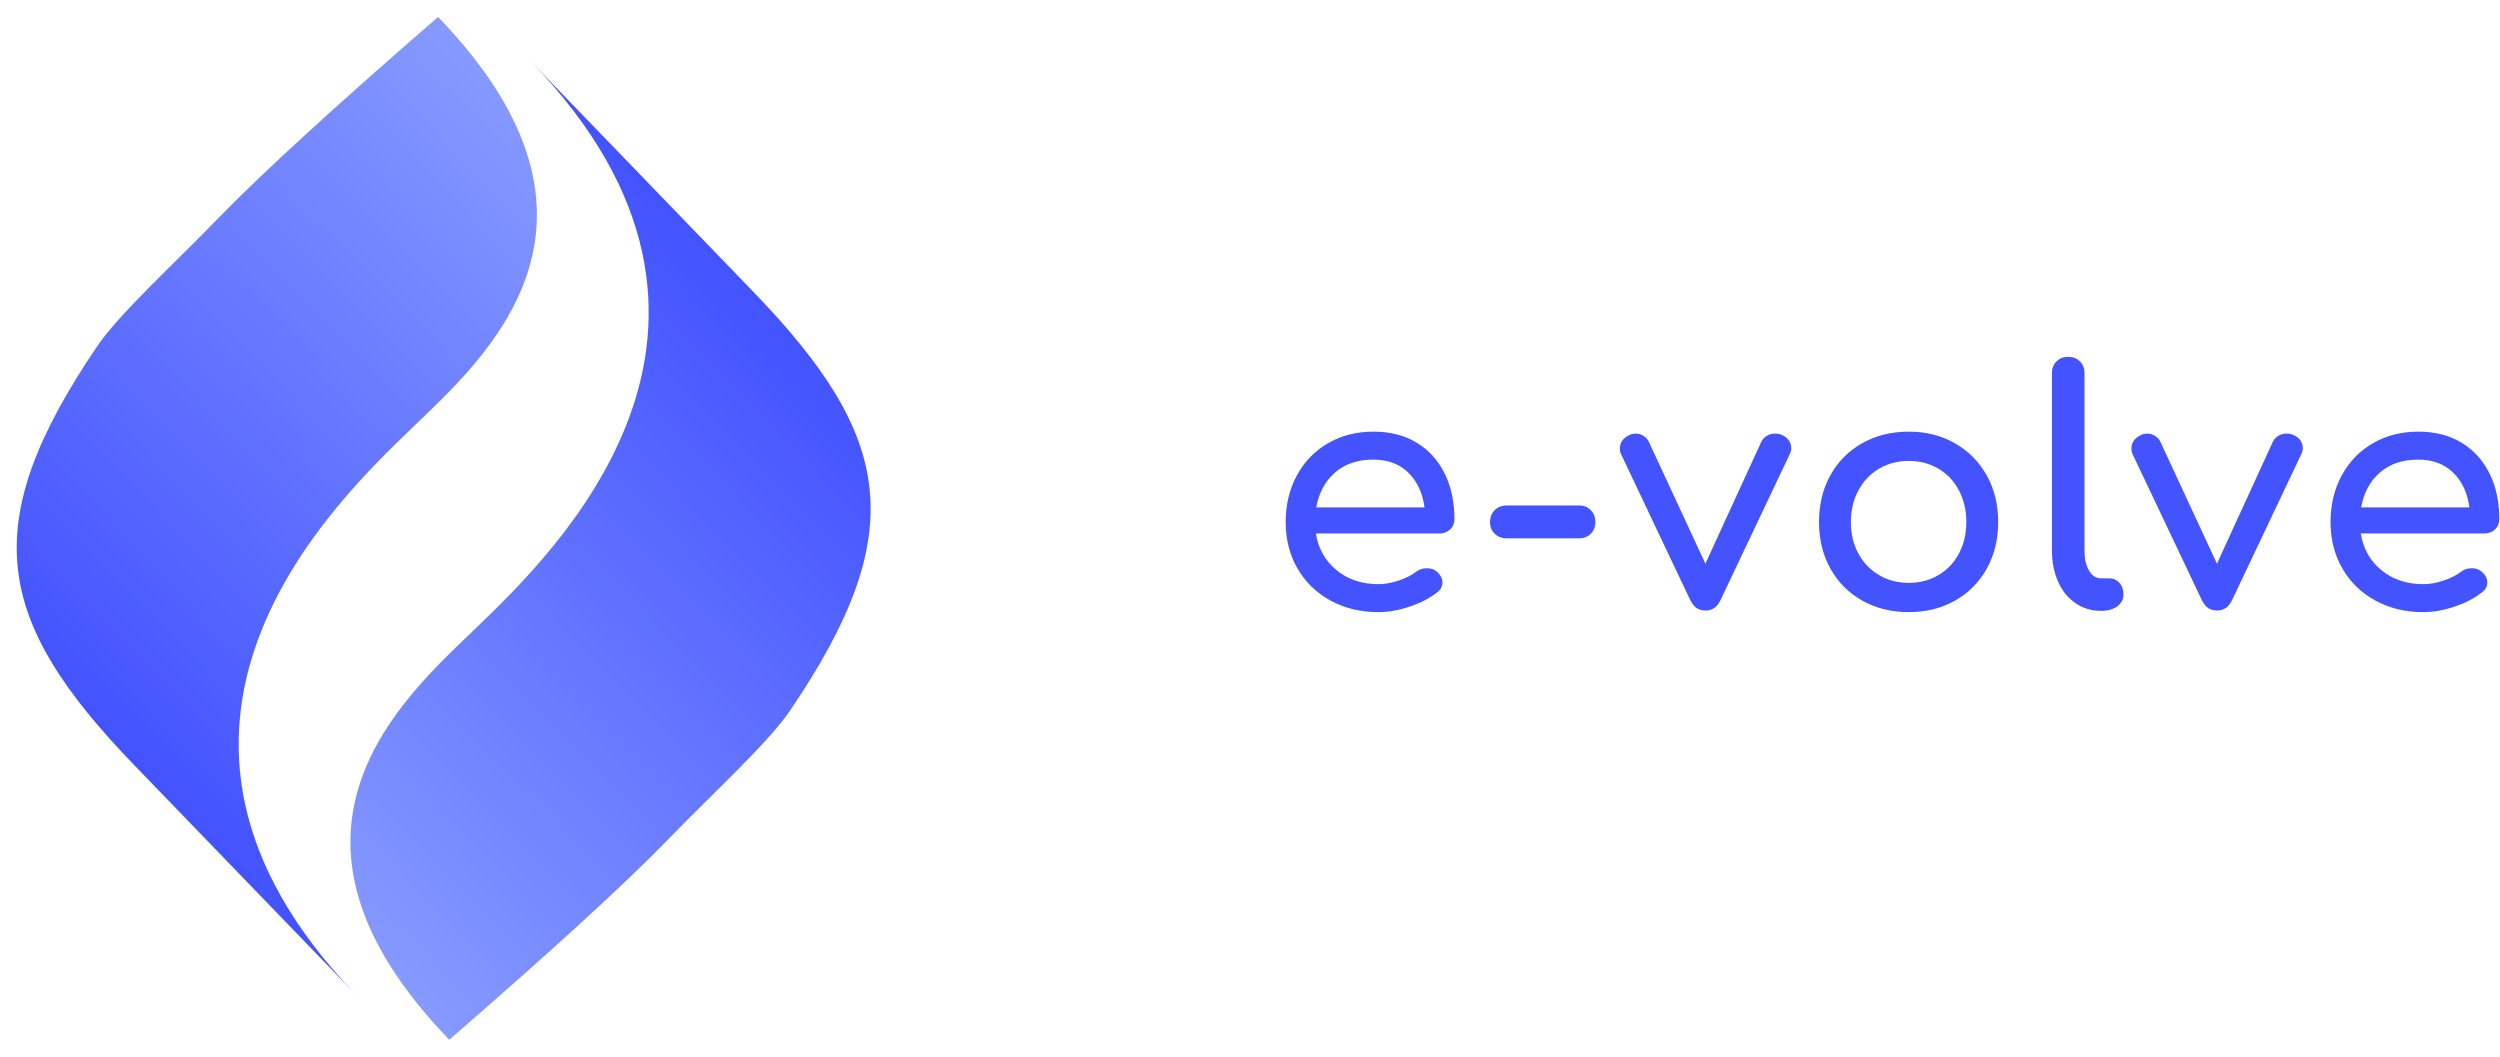
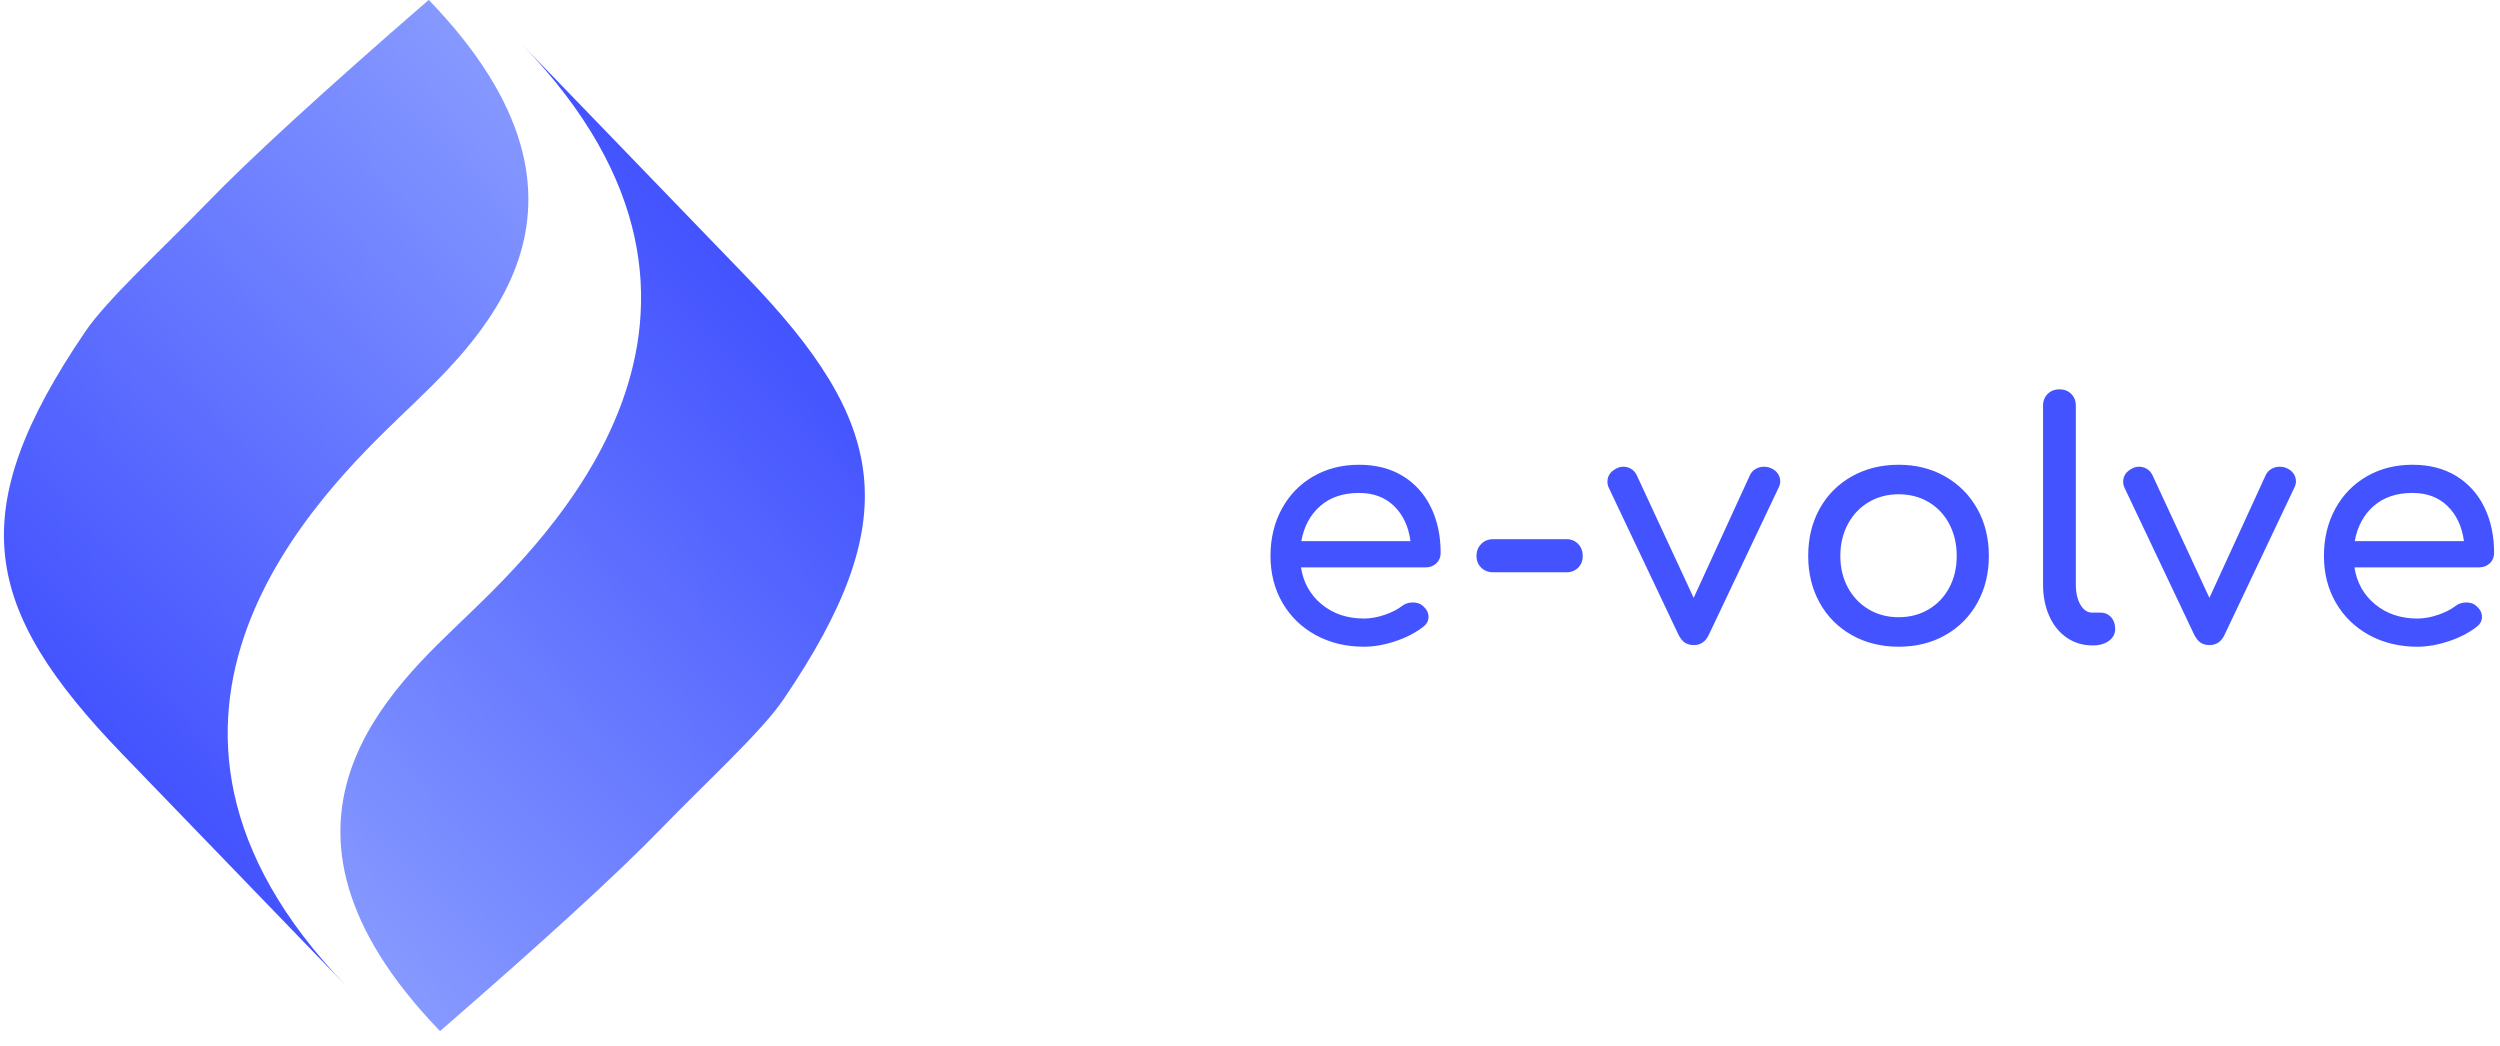
- <svg xmlns="http://www.w3.org/2000/svg" width="123px" height="52px" viewBox="0 0 123 52" version="1.1">
+ <svg xmlns="http://www.w3.org/2000/svg" width="122px" height="51px" viewBox="0 0 122 51" version="1.1">
  <defs>
    <linearGradient x1="50%" y1="-26.796%" x2="50%" y2="100%" id="linearGradient-1">
      <stop stop-color="#98ACFF" offset="0%" />
      <stop stop-color="#4353FF" offset="100%" />
    </linearGradient>
  </defs>
  <g id="Page-1" stroke="none" stroke-width="1" fill="none" fill-rule="evenodd">
-     <g id="01.-Landing" transform="translate(-86, -34)">
-       <g id="logo" transform="translate(80, 32)">
-         <g id="Group" transform="translate(28.13048, 27.83937) rotate(136) translate(-28.13048, -27.83937) translate(8.630475, 8.839373)" fill="url(#linearGradient-1)">
+     <g id="01.-Landing" transform="translate(-87, -27)">
+       <g id="logo" transform="translate(81, 24)">
+         <g id="Group" transform="translate(27.5, 28) rotate(136) translate(-27.5, -28) translate(8, 9)" fill="url(#linearGradient-1)">
          <path d="M21.098,39.846 C23.198,39.846 28.443,39.846 36.832,39.846 C18.555,39.846 18.661,23.854 18.661,18.56 C18.661,13.617 19.224,3.523 5.003,3.523 C4.644,10.255 4.514,15.143 4.615,18.189 C4.719,21.34 4.615,24.956 5.003,26.818 C7.182,37.252 11.21,39.846 21.098,39.846 Z" id="Oval-Copy-25" transform="translate(20.70708, 21.68477) rotate(-90) translate(-20.70708, -21.68477) " />
          <path d="M19.334,34.673 C21.434,34.673 26.679,34.673 35.068,34.673 C16.791,34.673 16.897,18.68 16.897,13.386 C16.897,8.443 17.46,-1.651 3.239,-1.651 C2.88,5.081 2.75,9.97 2.851,13.015 C2.955,16.166 2.851,19.782 3.239,21.644 C5.418,32.078 9.446,34.673 19.334,34.673 Z" id="Oval-Copy-25" transform="translate(18.94314, 16.51092) rotate(90) translate(-18.94314, -16.51092) " />
        </g>
-         <path d="M77.559,27.541 C77.559,27.743 77.49,27.911 77.351,28.045 C77.212,28.178 77.036,28.245 76.823,28.245 L70.743,28.245 C70.86,28.991 71.199,29.594 71.759,30.053 C72.319,30.511 73.004,30.741 73.815,30.741 C74.135,30.741 74.468,30.682 74.815,30.565 C75.162,30.447 75.447,30.303 75.671,30.133 C75.82,30.015 75.996,29.957 76.199,29.957 C76.402,29.957 76.562,30.01 76.679,30.117 C76.871,30.277 76.967,30.458 76.967,30.661 C76.967,30.853 76.882,31.013 76.711,31.141 C76.348,31.429 75.898,31.663 75.359,31.845 C74.82,32.026 74.306,32.117 73.815,32.117 C72.94,32.117 72.156,31.927 71.463,31.549 C70.77,31.17 70.228,30.645 69.839,29.973 C69.45,29.301 69.255,28.538 69.255,27.685 C69.255,26.831 69.439,26.066 69.807,25.389 C70.175,24.711 70.687,24.183 71.343,23.805 C71.999,23.426 72.743,23.237 73.575,23.237 C74.396,23.237 75.106,23.418 75.703,23.781 C76.3,24.143 76.759,24.65 77.079,25.301 C77.399,25.951 77.559,26.698 77.559,27.541 Z M73.575,24.613 C72.796,24.613 72.164,24.826 71.679,25.253 C71.194,25.679 70.887,26.25 70.759,26.965 L76.087,26.965 C75.991,26.25 75.724,25.679 75.287,25.253 C74.85,24.826 74.279,24.613 73.575,24.613 Z M83.692,26.869 C83.927,26.869 84.119,26.946 84.268,27.101 C84.418,27.255 84.492,27.45 84.492,27.685 C84.492,27.919 84.418,28.111 84.268,28.261 C84.119,28.41 83.927,28.485 83.692,28.485 L80.124,28.485 C79.89,28.485 79.695,28.41 79.54,28.261 C79.386,28.111 79.308,27.919 79.308,27.685 C79.308,27.45 79.386,27.255 79.54,27.101 C79.695,26.946 79.89,26.869 80.124,26.869 L83.692,26.869 Z M93.698,23.413 C93.836,23.477 93.943,23.565 94.018,23.677 C94.092,23.789 94.13,23.914 94.13,24.053 C94.13,24.149 94.103,24.25 94.05,24.357 L90.658,31.509 C90.498,31.861 90.252,32.037 89.922,32.037 C89.74,32.037 89.591,31.997 89.474,31.917 C89.356,31.837 89.25,31.701 89.154,31.509 L85.762,24.357 C85.719,24.271 85.698,24.175 85.698,24.069 C85.698,23.781 85.847,23.562 86.146,23.413 C86.242,23.359 86.354,23.333 86.482,23.333 C86.61,23.333 86.732,23.367 86.85,23.437 C86.967,23.506 87.058,23.605 87.122,23.733 L89.906,29.733 L92.658,23.733 C92.722,23.605 92.815,23.506 92.938,23.437 C93.06,23.367 93.191,23.333 93.33,23.333 C93.468,23.333 93.591,23.359 93.698,23.413 Z M99.911,23.237 C100.754,23.237 101.508,23.426 102.175,23.805 C102.842,24.183 103.364,24.709 103.743,25.381 C104.122,26.053 104.311,26.821 104.311,27.685 C104.311,28.538 104.124,29.301 103.751,29.973 C103.378,30.645 102.858,31.17 102.191,31.549 C101.524,31.927 100.764,32.117 99.911,32.117 C99.058,32.117 98.295,31.927 97.623,31.549 C96.951,31.17 96.428,30.645 96.055,29.973 C95.682,29.301 95.495,28.538 95.495,27.685 C95.495,26.821 95.682,26.053 96.055,25.381 C96.428,24.709 96.951,24.183 97.623,23.805 C98.295,23.426 99.058,23.237 99.911,23.237 Z M99.911,24.677 C99.367,24.677 98.879,24.805 98.447,25.061 C98.015,25.317 97.676,25.674 97.431,26.133 C97.186,26.591 97.063,27.109 97.063,27.685 C97.063,28.261 97.186,28.775 97.431,29.229 C97.676,29.682 98.015,30.037 98.447,30.293 C98.879,30.549 99.367,30.677 99.911,30.677 C100.455,30.677 100.943,30.549 101.375,30.293 C101.807,30.037 102.143,29.682 102.383,29.229 C102.623,28.775 102.743,28.261 102.743,27.685 C102.743,27.109 102.623,26.591 102.383,26.133 C102.143,25.674 101.807,25.317 101.375,25.061 C100.943,24.805 100.455,24.677 99.911,24.677 Z M106.956,20.357 C106.956,20.122 107.031,19.93 107.18,19.781 C107.33,19.631 107.522,19.557 107.756,19.557 C107.991,19.557 108.183,19.631 108.332,19.781 C108.482,19.93 108.556,20.122 108.556,20.357 L108.556,29.093 C108.556,29.487 108.631,29.813 108.78,30.069 C108.93,30.325 109.122,30.453 109.356,30.453 L109.756,30.453 C109.97,30.453 110.143,30.527 110.276,30.677 C110.41,30.826 110.476,31.018 110.476,31.253 C110.476,31.487 110.375,31.679 110.172,31.829 C109.97,31.978 109.708,32.053 109.388,32.053 L109.356,32.053 C108.898,32.053 108.484,31.927 108.116,31.677 C107.748,31.426 107.463,31.074 107.26,30.621 C107.058,30.167 106.956,29.658 106.956,29.093 L106.956,20.357 Z M118.866,23.413 C119.004,23.477 119.111,23.565 119.186,23.677 C119.26,23.789 119.298,23.914 119.298,24.053 C119.298,24.149 119.271,24.25 119.218,24.357 L115.826,31.509 C115.666,31.861 115.42,32.037 115.09,32.037 C114.908,32.037 114.759,31.997 114.642,31.917 C114.524,31.837 114.418,31.701 114.322,31.509 L110.93,24.357 C110.887,24.271 110.866,24.175 110.866,24.069 C110.866,23.781 111.015,23.562 111.314,23.413 C111.41,23.359 111.522,23.333 111.65,23.333 C111.778,23.333 111.9,23.367 112.018,23.437 C112.135,23.506 112.226,23.605 112.29,23.733 L115.074,29.733 L117.826,23.733 C117.89,23.605 117.983,23.506 118.106,23.437 C118.228,23.367 118.359,23.333 118.498,23.333 C118.636,23.333 118.759,23.359 118.866,23.413 Z M128.967,27.541 C128.967,27.743 128.898,27.911 128.759,28.045 C128.62,28.178 128.444,28.245 128.231,28.245 L122.151,28.245 C122.268,28.991 122.607,29.594 123.167,30.053 C123.727,30.511 124.412,30.741 125.223,30.741 C125.543,30.741 125.876,30.682 126.223,30.565 C126.57,30.447 126.855,30.303 127.079,30.133 C127.228,30.015 127.404,29.957 127.607,29.957 C127.81,29.957 127.97,30.01 128.087,30.117 C128.279,30.277 128.375,30.458 128.375,30.661 C128.375,30.853 128.29,31.013 128.119,31.141 C127.756,31.429 127.306,31.663 126.767,31.845 C126.228,32.026 125.714,32.117 125.223,32.117 C124.348,32.117 123.564,31.927 122.871,31.549 C122.178,31.17 121.636,30.645 121.247,29.973 C120.858,29.301 120.663,28.538 120.663,27.685 C120.663,26.831 120.847,26.066 121.215,25.389 C121.583,24.711 122.095,24.183 122.751,23.805 C123.407,23.426 124.151,23.237 124.983,23.237 C125.804,23.237 126.514,23.418 127.111,23.781 C127.708,24.143 128.167,24.65 128.487,25.301 C128.807,25.951 128.967,26.698 128.967,27.541 Z M124.983,24.613 C124.204,24.613 123.572,24.826 123.087,25.253 C122.602,25.679 122.295,26.25 122.167,26.965 L127.495,26.965 C127.399,26.25 127.132,25.679 126.695,25.253 C126.258,24.826 125.687,24.613 124.983,24.613 Z" id="e-volve" fill="#4353FF" />
+         <path d="M76.304,29.984 C76.304,30.187 76.235,30.355 76.096,30.488 C75.957,30.621 75.781,30.688 75.568,30.688 L69.488,30.688 C69.605,31.435 69.944,32.037 70.504,32.496 C71.064,32.955 71.749,33.184 72.56,33.184 C72.88,33.184 73.213,33.125 73.56,33.008 C73.907,32.891 74.192,32.747 74.416,32.576 C74.565,32.459 74.741,32.4 74.944,32.4 C75.147,32.4 75.307,32.453 75.424,32.56 C75.616,32.72 75.712,32.901 75.712,33.104 C75.712,33.296 75.627,33.456 75.456,33.584 C75.093,33.872 74.643,34.107 74.104,34.288 C73.565,34.469 73.051,34.56 72.56,34.56 C71.685,34.56 70.901,34.371 70.208,33.992 C69.515,33.613 68.973,33.088 68.584,32.416 C68.195,31.744 68,30.981 68,30.128 C68,29.275 68.184,28.509 68.552,27.832 C68.92,27.155 69.432,26.627 70.088,26.248 C70.744,25.869 71.488,25.68 72.32,25.68 C73.141,25.68 73.851,25.861 74.448,26.224 C75.045,26.587 75.504,27.093 75.824,27.744 C76.144,28.395 76.304,29.141 76.304,29.984 Z M72.32,27.056 C71.541,27.056 70.909,27.269 70.424,27.696 C69.939,28.123 69.632,28.693 69.504,29.408 L74.832,29.408 C74.736,28.693 74.469,28.123 74.032,27.696 C73.595,27.269 73.024,27.056 72.32,27.056 Z M82.437,29.312 C82.672,29.312 82.864,29.389 83.013,29.544 C83.163,29.699 83.237,29.893 83.237,30.128 C83.237,30.363 83.163,30.555 83.013,30.704 C82.864,30.853 82.672,30.928 82.437,30.928 L78.869,30.928 C78.635,30.928 78.44,30.853 78.285,30.704 C78.131,30.555 78.053,30.363 78.053,30.128 C78.053,29.893 78.131,29.699 78.285,29.544 C78.44,29.389 78.635,29.312 78.869,29.312 L82.437,29.312 Z M92.443,25.856 C92.581,25.92 92.688,26.008 92.763,26.12 C92.837,26.232 92.875,26.357 92.875,26.496 C92.875,26.592 92.848,26.693 92.795,26.8 L89.403,33.952 C89.243,34.304 88.997,34.48 88.667,34.48 C88.485,34.48 88.336,34.44 88.219,34.36 C88.101,34.28 87.995,34.144 87.899,33.952 L84.507,26.8 C84.464,26.715 84.443,26.619 84.443,26.512 C84.443,26.224 84.592,26.005 84.891,25.856 C84.987,25.803 85.099,25.776 85.227,25.776 C85.355,25.776 85.477,25.811 85.595,25.88 C85.712,25.949 85.803,26.048 85.867,26.176 L88.651,32.176 L91.403,26.176 C91.467,26.048 91.56,25.949 91.683,25.88 C91.805,25.811 91.936,25.776 92.075,25.776 C92.213,25.776 92.336,25.803 92.443,25.856 Z M98.656,25.68 C99.499,25.68 100.253,25.869 100.92,26.248 C101.587,26.627 102.109,27.152 102.488,27.824 C102.867,28.496 103.056,29.264 103.056,30.128 C103.056,30.981 102.869,31.744 102.496,32.416 C102.123,33.088 101.603,33.613 100.936,33.992 C100.269,34.371 99.509,34.56 98.656,34.56 C97.803,34.56 97.04,34.371 96.368,33.992 C95.696,33.613 95.173,33.088 94.8,32.416 C94.427,31.744 94.24,30.981 94.24,30.128 C94.24,29.264 94.427,28.496 94.8,27.824 C95.173,27.152 95.696,26.627 96.368,26.248 C97.04,25.869 97.803,25.68 98.656,25.68 Z M98.656,27.12 C98.112,27.12 97.624,27.248 97.192,27.504 C96.76,27.76 96.421,28.117 96.176,28.576 C95.931,29.035 95.808,29.552 95.808,30.128 C95.808,30.704 95.931,31.219 96.176,31.672 C96.421,32.125 96.76,32.48 97.192,32.736 C97.624,32.992 98.112,33.12 98.656,33.12 C99.2,33.12 99.688,32.992 100.12,32.736 C100.552,32.48 100.888,32.125 101.128,31.672 C101.368,31.219 101.488,30.704 101.488,30.128 C101.488,29.552 101.368,29.035 101.128,28.576 C100.888,28.117 100.552,27.76 100.12,27.504 C99.688,27.248 99.2,27.12 98.656,27.12 Z M105.701,22.8 C105.701,22.565 105.776,22.373 105.925,22.224 C106.075,22.075 106.267,22 106.501,22 C106.736,22 106.928,22.075 107.077,22.224 C107.227,22.373 107.301,22.565 107.301,22.8 L107.301,31.536 C107.301,31.931 107.376,32.256 107.525,32.512 C107.675,32.768 107.867,32.896 108.101,32.896 L108.501,32.896 C108.715,32.896 108.888,32.971 109.021,33.12 C109.155,33.269 109.221,33.461 109.221,33.696 C109.221,33.931 109.12,34.123 108.917,34.272 C108.715,34.421 108.453,34.496 108.133,34.496 L108.101,34.496 C107.643,34.496 107.229,34.371 106.861,34.12 C106.493,33.869 106.208,33.517 106.005,33.064 C105.803,32.611 105.701,32.101 105.701,31.536 L105.701,22.8 Z M117.611,25.856 C117.749,25.92 117.856,26.008 117.931,26.12 C118.005,26.232 118.043,26.357 118.043,26.496 C118.043,26.592 118.016,26.693 117.963,26.8 L114.571,33.952 C114.411,34.304 114.165,34.48 113.835,34.48 C113.653,34.48 113.504,34.44 113.387,34.36 C113.269,34.28 113.163,34.144 113.067,33.952 L109.675,26.8 C109.632,26.715 109.611,26.619 109.611,26.512 C109.611,26.224 109.76,26.005 110.059,25.856 C110.155,25.803 110.267,25.776 110.395,25.776 C110.523,25.776 110.645,25.811 110.763,25.88 C110.88,25.949 110.971,26.048 111.035,26.176 L113.819,32.176 L116.571,26.176 C116.635,26.048 116.728,25.949 116.851,25.88 C116.973,25.811 117.104,25.776 117.243,25.776 C117.381,25.776 117.504,25.803 117.611,25.856 Z M127.712,29.984 C127.712,30.187 127.643,30.355 127.504,30.488 C127.365,30.621 127.189,30.688 126.976,30.688 L120.896,30.688 C121.013,31.435 121.352,32.037 121.912,32.496 C122.472,32.955 123.157,33.184 123.968,33.184 C124.288,33.184 124.621,33.125 124.968,33.008 C125.315,32.891 125.6,32.747 125.824,32.576 C125.973,32.459 126.149,32.4 126.352,32.4 C126.555,32.4 126.715,32.453 126.832,32.56 C127.024,32.72 127.12,32.901 127.12,33.104 C127.12,33.296 127.035,33.456 126.864,33.584 C126.501,33.872 126.051,34.107 125.512,34.288 C124.973,34.469 124.459,34.56 123.968,34.56 C123.093,34.56 122.309,34.371 121.616,33.992 C120.923,33.613 120.381,33.088 119.992,32.416 C119.603,31.744 119.408,30.981 119.408,30.128 C119.408,29.275 119.592,28.509 119.96,27.832 C120.328,27.155 120.84,26.627 121.496,26.248 C122.152,25.869 122.896,25.68 123.728,25.68 C124.549,25.68 125.259,25.861 125.856,26.224 C126.453,26.587 126.912,27.093 127.232,27.744 C127.552,28.395 127.712,29.141 127.712,29.984 Z M123.728,27.056 C122.949,27.056 122.317,27.269 121.832,27.696 C121.347,28.123 121.04,28.693 120.912,29.408 L126.24,29.408 C126.144,28.693 125.877,28.123 125.44,27.696 C125.003,27.269 124.432,27.056 123.728,27.056 Z" id="e-volve" fill="#4353FF" />
      </g>
    </g>
  </g>
</svg>
